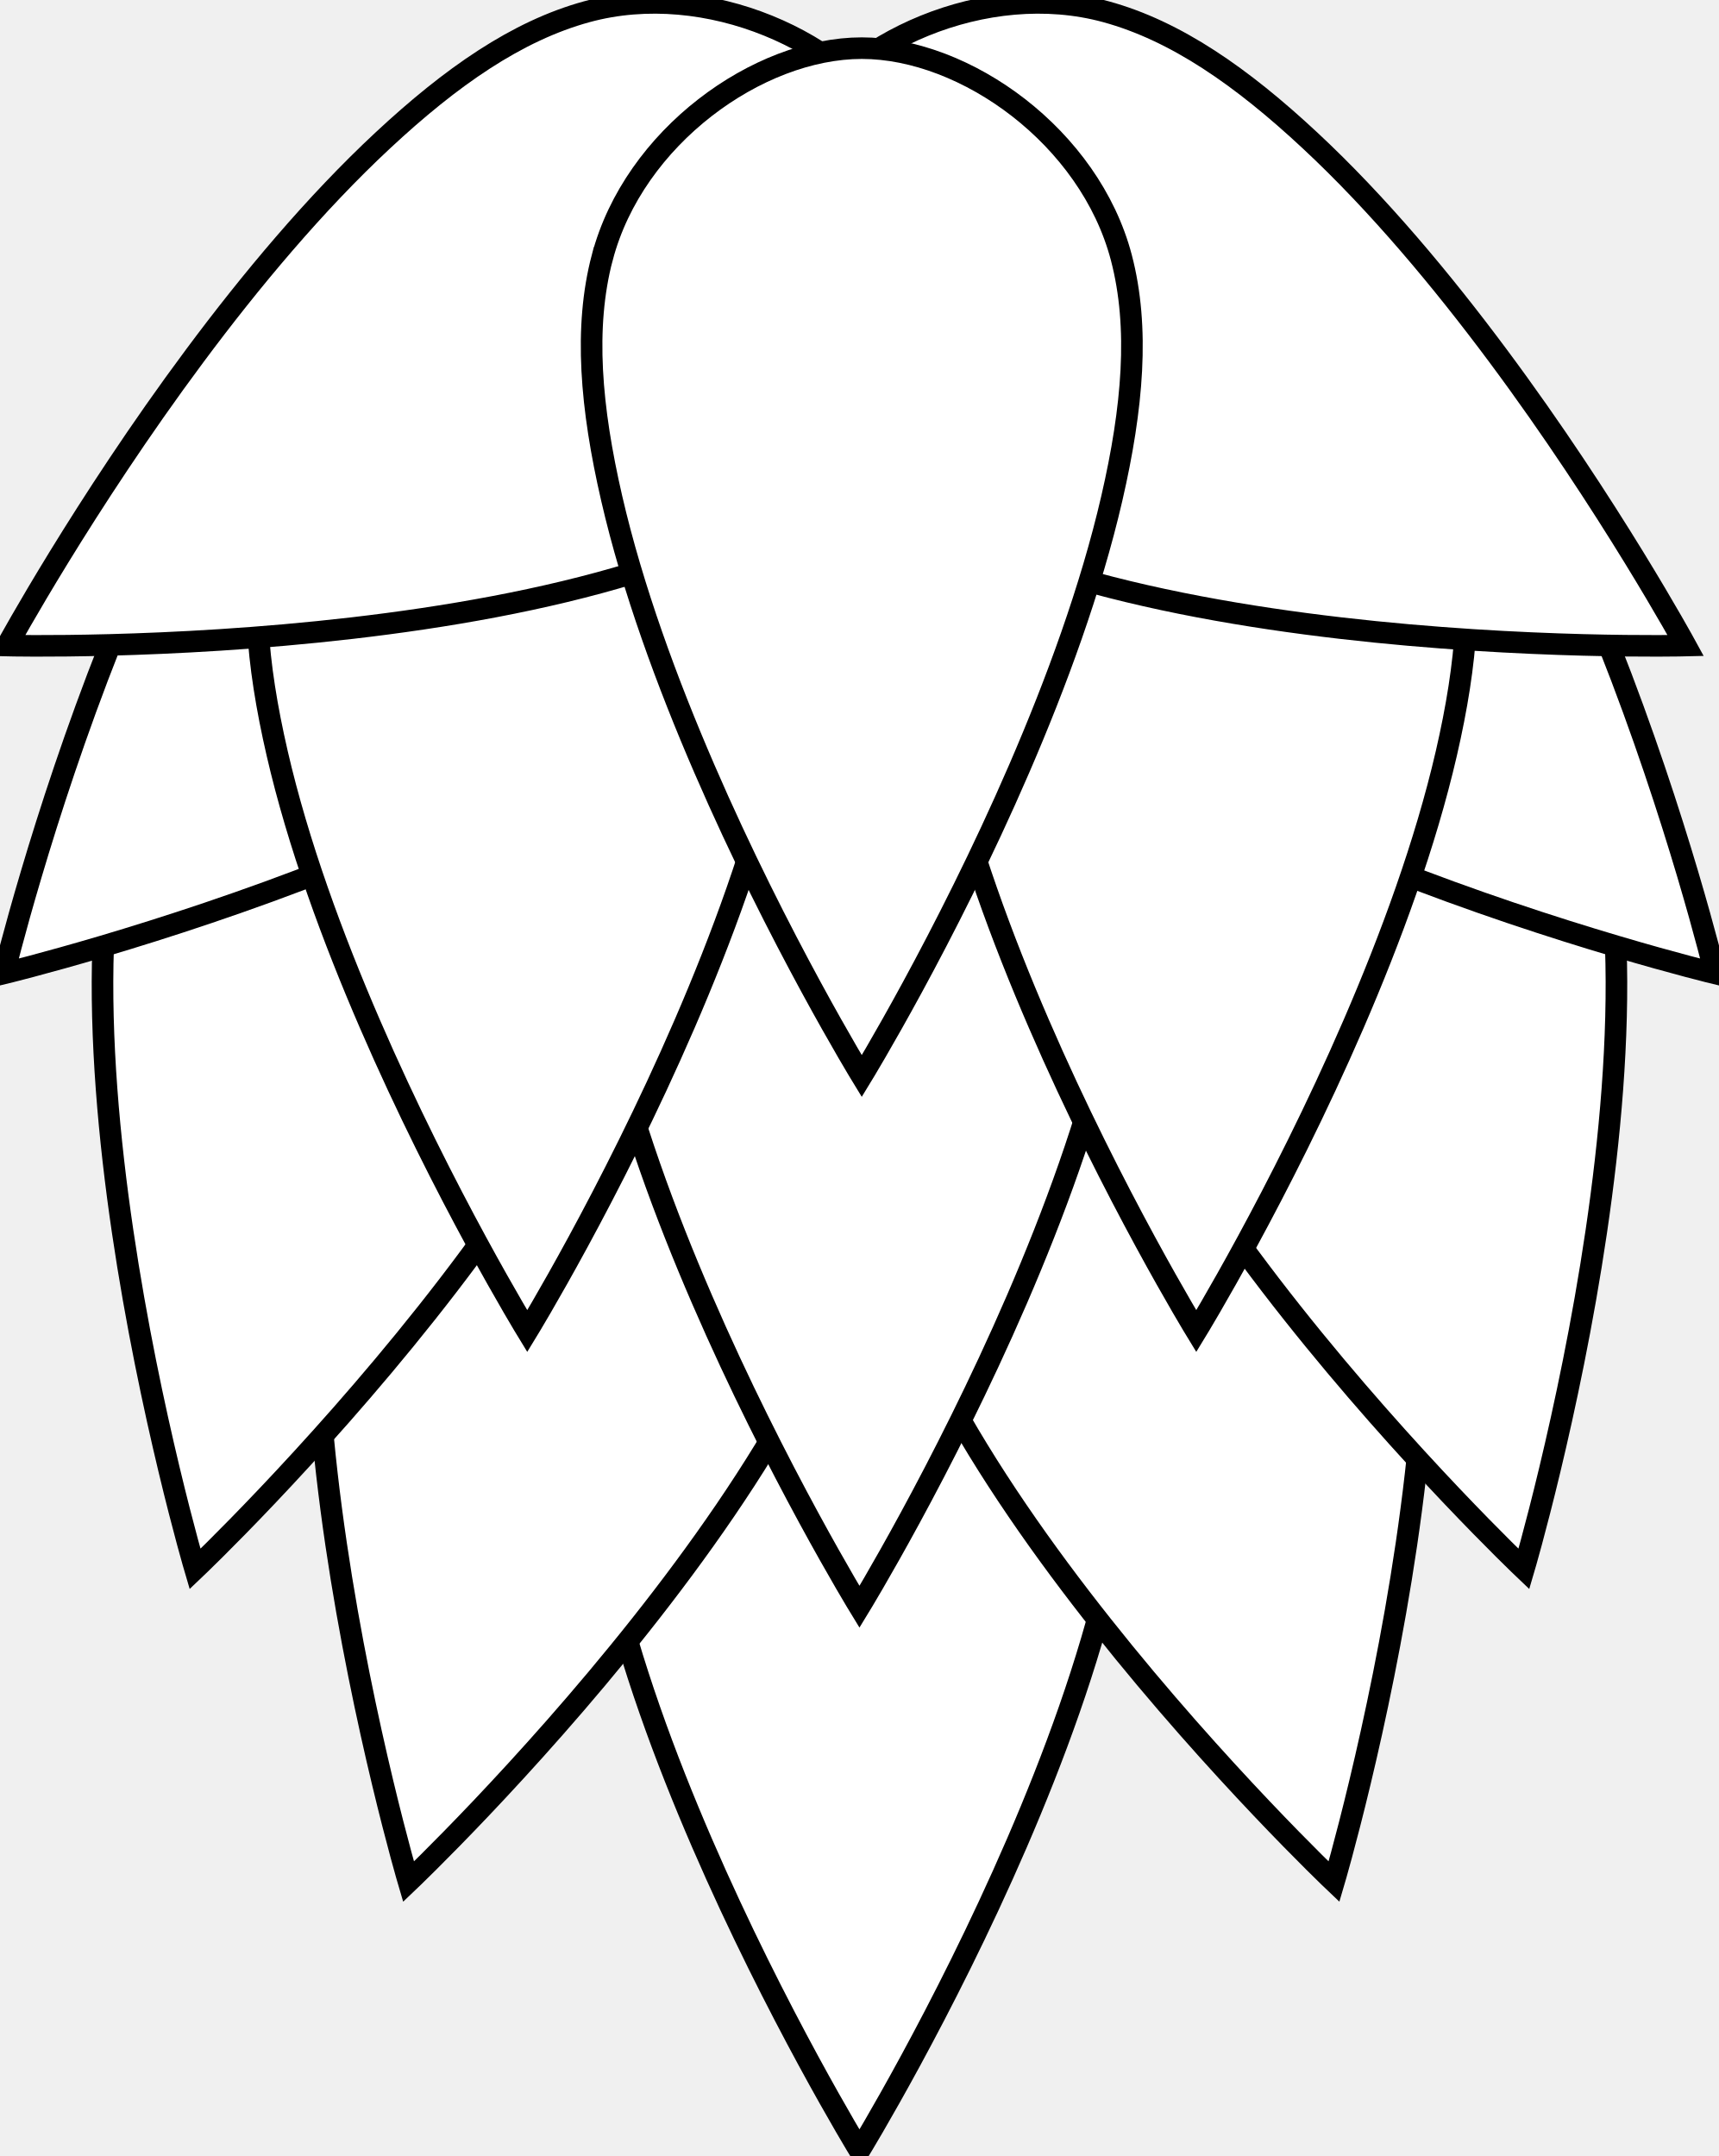
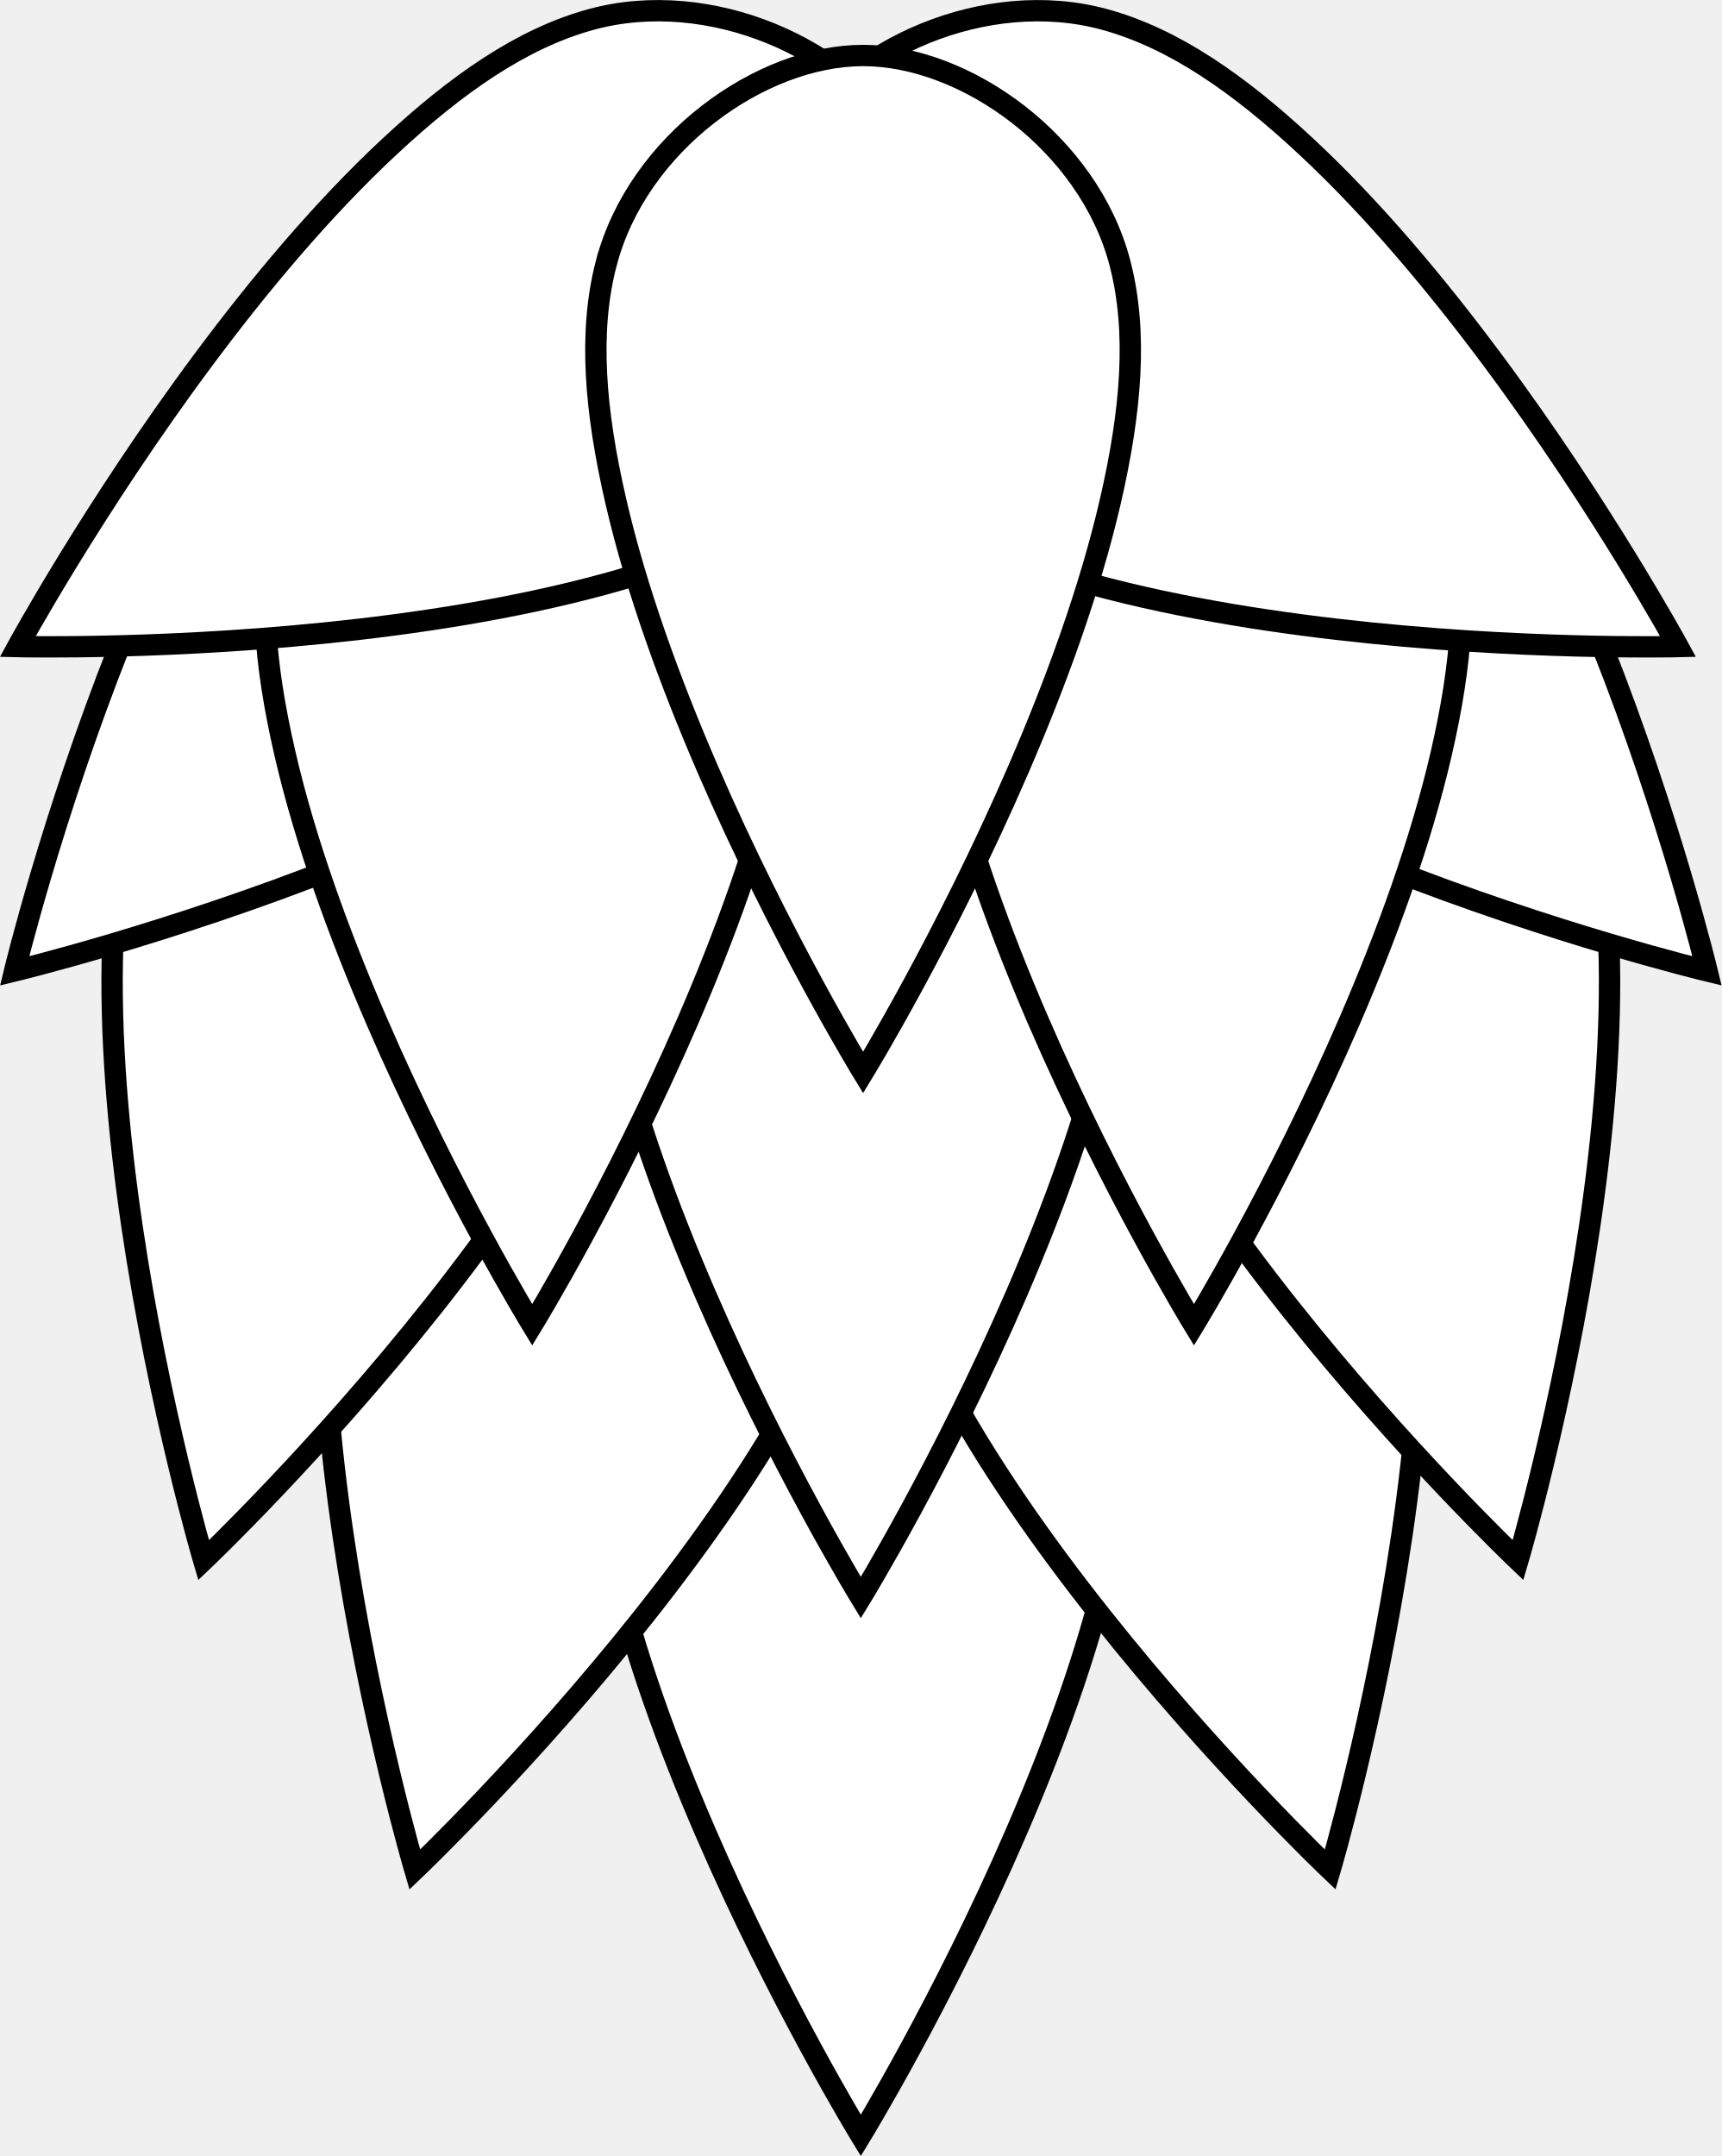
- <svg xmlns="http://www.w3.org/2000/svg" viewBox="0 0 79.716 100" version="1.1" id="svg8">
+ <svg xmlns="http://www.w3.org/2000/svg" viewBox="0 0 80.717 101.073" version="1.1" id="svg8" width="80.717" height="101.073">
  <defs id="defs2" />
-   <g id="layer1" transform="translate(-59.6035,-114.3356)">
-     <g id="g2184" transform="matrix(2.089614,0,0,2.088159,-119.9477,82.81783)" style="stroke-width:0.479;stroke:#ffffff;stroke-opacity:1;stroke-miterlimit:4;stroke-dasharray:none;fill:#008000;fill-opacity:1">
+   <g id="layer1" transform="translate(-59.10174,-113.9674)">
+     <g id="g2184" transform="matrix(2.089614,0,0,2.088159,-119.9477,82.81783)" style="fill:#008000;fill-opacity:1;stroke:#ffffff;stroke-width:0.479;stroke-miterlimit:4;stroke-dasharray:none;stroke-opacity:1">
      <g id="g2228" style="fill:#ffffff;fill-opacity:1;stroke:#000000;stroke-opacity:1">
        <path style="fill:#ffffff;fill-opacity:1;stroke:#000000;stroke-width:0.479;stroke-linecap:butt;stroke-linejoin:miter;stroke-miterlimit:4;stroke-dasharray:none;stroke-opacity:1" d="m 99.24,44.678 c -0.409,1.558 -0.253,3.337 0.21,5.347 0.463,2.01 1.235,4.107 2.057,6.008 0.822,1.902 1.695,3.608 2.363,4.84 0.668,1.231 1.13,1.987 1.13,1.987 0,0 0.462,-0.756 1.13,-1.987 0.668,-1.231 1.541,-2.938 2.363,-4.84 0.822,-1.902 1.593,-3.998 2.057,-6.008 0.463,-2.01 0.619,-3.789 0.211,-5.347 -0.351,-1.339 -1.216,-2.502 -2.28,-3.33 -1.065,-0.828 -2.329,-1.322 -3.48,-1.322 -1.151,0 -2.415,0.494 -3.48,1.322 -1.065,0.828 -1.929,1.991 -2.28,3.33 z" id="path878-0-9" />
        <path style="fill:#ffffff;fill-opacity:1;stroke:#000000;stroke-width:0.479;stroke-linecap:butt;stroke-linejoin:miter;stroke-miterlimit:4;stroke-dasharray:none;stroke-opacity:1" d="m 94.134,37.836 c -0.798,1.399 -1.108,3.158 -1.181,5.22 -0.073,2.062 0.13,4.286 0.432,6.336 0.302,2.05 0.704,3.924 1.03,5.286 0.326,1.362 0.577,2.212 0.577,2.212 0,0 0.642,-0.611 1.606,-1.627 0.964,-1.017 2.249,-2.439 3.535,-4.063 1.286,-1.624 2.574,-3.449 3.542,-5.271 0.968,-1.822 1.579,-3.5 1.587,-5.111 0.007,-1.384 -0.527,-2.731 -1.341,-3.807 -0.814,-1.076 -1.908,-1.88 -3.019,-2.177 -1.112,-0.298 -2.461,-0.148 -3.703,0.376 -1.243,0.525 -2.379,1.424 -3.065,2.626 z" id="path878-3" />
        <path style="fill:#ffffff;fill-opacity:1;stroke:#000000;stroke-width:0.479;stroke-linecap:butt;stroke-linejoin:miter;stroke-miterlimit:4;stroke-dasharray:none;stroke-opacity:1" d="m 105.262,40.818 c 0.009,1.611 0.619,3.289 1.587,5.111 0.968,1.822 2.255,3.647 3.542,5.271 1.286,1.624 2.572,3.047 3.535,4.063 0.964,1.017 1.606,1.627 1.606,1.627 0,0 0.251,-0.85 0.577,-2.212 0.326,-1.362 0.728,-3.237 1.03,-5.286 0.302,-2.05 0.504,-4.274 0.432,-6.336 -0.073,-2.062 -0.383,-3.82 -1.181,-5.22 -0.686,-1.202 -1.822,-2.102 -3.065,-2.626 -1.243,-0.525 -2.592,-0.674 -3.703,-0.376 -1.112,0.298 -2.205,1.102 -3.019,2.177 -0.814,1.076 -1.348,2.423 -1.341,3.807 z" id="path878-7-6" />
        <path style="fill:#ffffff;fill-opacity:1;stroke:#000000;stroke-width:0.479;stroke-linecap:butt;stroke-linejoin:miter;stroke-miterlimit:4;stroke-dasharray:none;stroke-opacity:1" d="m 99.24,32.604 c -0.409,1.558 -0.253,3.337 0.21,5.347 0.463,2.01 1.235,4.107 2.057,6.008 0.822,1.902 1.695,3.608 2.363,4.84 0.668,1.231 1.13,1.987 1.13,1.987 0,0 0.462,-0.756 1.13,-1.987 0.668,-1.231 1.541,-2.938 2.363,-4.84 0.822,-1.902 1.593,-3.998 2.057,-6.008 0.463,-2.01 0.619,-3.789 0.211,-5.347 -0.351,-1.339 -1.216,-2.502 -2.28,-3.33 -1.065,-0.828 -2.329,-1.322 -3.48,-1.322 -1.151,0 -2.415,0.494 -3.48,1.322 -1.065,0.828 -1.929,1.991 -2.28,3.33 z" id="path878-0" />
        <path style="fill:#ffffff;fill-opacity:1;stroke:#000000;stroke-width:0.479;stroke-linecap:butt;stroke-linejoin:miter;stroke-miterlimit:4;stroke-dasharray:none;stroke-opacity:1" d="m 120.604,30.89 c 0.798,1.399 1.108,3.158 1.181,5.22 0.073,2.062 -0.13,4.286 -0.432,6.336 -0.302,2.05 -0.704,3.924 -1.03,5.286 -0.326,1.362 -0.577,2.212 -0.577,2.212 0,0 -0.642,-0.611 -1.606,-1.627 -0.964,-1.017 -2.249,-2.439 -3.535,-4.063 -1.286,-1.624 -2.574,-3.449 -3.542,-5.271 -0.968,-1.822 -1.579,-3.5 -1.587,-5.111 -0.007,-1.384 0.527,-2.731 1.341,-3.807 0.814,-1.076 1.908,-1.88 3.019,-2.177 1.112,-0.298 2.461,-0.148 3.703,0.376 1.243,0.525 2.379,1.424 3.065,2.626 z" id="path878-9-9-0-8-3" />
        <path style="fill:#ffffff;fill-opacity:1;stroke:#000000;stroke-width:0.479;stroke-linecap:butt;stroke-linejoin:miter;stroke-miterlimit:4;stroke-dasharray:none;stroke-opacity:1" d="m 107.058,27.932 c 0.813,1.39 2.181,2.538 3.93,3.632 1.749,1.094 3.777,2.031 5.703,2.794 1.926,0.763 3.75,1.353 5.093,1.751 1.343,0.399 2.204,0.606 2.204,0.606 0,0 -0.208,-0.861 -0.606,-2.204 -0.399,-1.343 -0.988,-3.167 -1.751,-5.093 -0.763,-1.926 -1.7,-3.954 -2.794,-5.703 -1.094,-1.749 -2.242,-3.117 -3.632,-3.93 -1.195,-0.698 -2.629,-0.909 -3.967,-0.742 -1.338,0.167 -2.582,0.712 -3.395,1.526 -0.814,0.814 -1.359,2.057 -1.526,3.395 -0.167,1.338 0.044,2.772 0.742,3.967 z" id="path878-3-5-4-9" />
        <path style="fill:#ffffff;fill-opacity:1;stroke:#000000;stroke-width:0.479;stroke-linecap:butt;stroke-linejoin:miter;stroke-miterlimit:4;stroke-dasharray:none;stroke-opacity:1" d="m 100.524,33.872 c -0.009,1.611 -0.619,3.289 -1.587,5.111 -0.968,1.822 -2.255,3.647 -3.542,5.271 -1.286,1.624 -2.572,3.047 -3.535,4.063 -0.964,1.017 -1.606,1.627 -1.606,1.627 0,0 -0.251,-0.85 -0.577,-2.212 -0.326,-1.362 -0.728,-3.237 -1.03,-5.286 -0.302,-2.05 -0.504,-4.274 -0.432,-6.336 0.073,-2.062 0.383,-3.82 1.181,-5.22 0.686,-1.202 1.822,-2.102 3.065,-2.626 1.243,-0.525 2.592,-0.674 3.704,-0.376 1.112,0.298 2.205,1.102 3.019,2.177 0.814,1.076 1.348,2.423 1.341,3.807 z" id="path878-9-9-0-8-8" />
        <path style="fill:#ffffff;fill-opacity:1;stroke:#000000;stroke-width:0.479;stroke-linecap:butt;stroke-linejoin:miter;stroke-miterlimit:4;stroke-dasharray:none;stroke-opacity:1" d="m 94.796,19.785 c -1.391,0.813 -2.538,2.181 -3.632,3.93 -1.094,1.749 -2.031,3.777 -2.794,5.703 -0.763,1.926 -1.353,3.75 -1.751,5.093 -0.399,1.343 -0.606,2.204 -0.606,2.204 0,0 0.861,-0.208 2.204,-0.606 1.343,-0.399 3.167,-0.988 5.093,-1.751 1.926,-0.763 3.954,-1.7 5.703,-2.794 1.749,-1.094 3.117,-2.242 3.93,-3.632 0.698,-1.195 0.909,-2.629 0.742,-3.967 -0.167,-1.338 -0.712,-2.582 -1.526,-3.395 -0.814,-0.814 -2.057,-1.359 -3.395,-1.526 -1.338,-0.167 -2.772,0.044 -3.967,0.742 z" id="path878-3-5-4" />
        <path style="fill:#ffffff;fill-opacity:1;stroke:#000000;stroke-width:0.479;stroke-linecap:butt;stroke-linejoin:miter;stroke-miterlimit:4;stroke-dasharray:none;stroke-opacity:1" d="m 106.715,26.48 c -0.409,1.558 -0.253,3.337 0.21,5.347 0.463,2.01 1.235,4.107 2.057,6.008 0.822,1.902 1.695,3.608 2.363,4.84 0.668,1.231 1.13,1.987 1.13,1.987 0,0 0.462,-0.756 1.13,-1.987 0.668,-1.231 1.541,-2.938 2.363,-4.84 0.822,-1.902 1.593,-3.998 2.057,-6.008 0.463,-2.01 0.619,-3.789 0.211,-5.347 -0.351,-1.339 -1.216,-2.502 -2.28,-3.33 -1.065,-0.828 -2.329,-1.322 -3.48,-1.322 -1.151,0 -2.415,0.494 -3.48,1.322 -1.065,0.828 -1.929,1.991 -2.28,3.33 z" id="path878-4-4" />
        <path style="fill:#ffffff;fill-opacity:1;stroke:#000000;stroke-width:0.479;stroke-linecap:butt;stroke-linejoin:miter;stroke-miterlimit:4;stroke-dasharray:none;stroke-opacity:1" d="m 91.867,26.48 c -0.409,1.558 -0.253,3.337 0.21,5.347 0.463,2.01 1.235,4.107 2.057,6.008 0.822,1.902 1.695,3.608 2.363,4.84 0.668,1.231 1.13,1.987 1.13,1.987 0,0 0.462,-0.756 1.13,-1.987 0.668,-1.231 1.541,-2.938 2.363,-4.84 0.822,-1.902 1.593,-3.998 2.057,-6.008 0.463,-2.01 0.619,-3.789 0.211,-5.347 -0.351,-1.339 -1.216,-2.502 -2.28,-3.33 -1.065,-0.828 -2.329,-1.322 -3.48,-1.322 -1.151,0 -2.415,0.494 -3.48,1.322 -1.065,0.828 -1.929,1.991 -2.28,3.33 z" id="path878-4-1" />
        <path style="fill:#ffffff;fill-opacity:1;stroke:#000000;stroke-width:0.479;stroke-linecap:butt;stroke-linejoin:miter;stroke-miterlimit:4;stroke-dasharray:none;stroke-opacity:1" d="m 104.71,25.331 c 1.145,1.133 2.763,1.888 4.736,2.491 1.973,0.604 4.174,0.984 6.232,1.223 2.058,0.239 3.973,0.336 5.373,0.373 1.4,0.037 2.286,0.015 2.286,0.015 0,0 -0.424,-0.778 -1.156,-1.972 -0.733,-1.194 -1.774,-2.804 -3.01,-4.466 -1.236,-1.663 -2.666,-3.379 -4.175,-4.785 -1.509,-1.407 -2.972,-2.431 -4.526,-2.856 -1.335,-0.365 -2.775,-0.198 -4.024,0.31 -1.25,0.508 -2.309,1.356 -2.885,2.353 -0.575,0.997 -0.78,2.339 -0.595,3.675 0.185,1.336 0.76,2.666 1.744,3.64 z" id="path878-9-9-0-2" />
        <path style="fill:#ffffff;fill-opacity:1;stroke:#000000;stroke-width:0.479;stroke-linecap:butt;stroke-linejoin:miter;stroke-miterlimit:4;stroke-dasharray:none;stroke-opacity:1" d="m 104.71,25.331 c -1.145,1.133 -2.763,1.888 -4.736,2.491 -1.973,0.604 -4.174,0.984 -6.232,1.223 -2.058,0.239 -3.973,0.336 -5.373,0.373 -1.4,0.037 -2.286,0.015 -2.286,0.015 0,0 0.424,-0.778 1.156,-1.972 0.733,-1.194 1.774,-2.804 3.01,-4.466 1.236,-1.663 2.666,-3.379 4.175,-4.785 1.509,-1.407 2.972,-2.431 4.526,-2.856 1.335,-0.365 2.775,-0.198 4.024,0.31 1.25,0.508 2.309,1.356 2.885,2.353 0.575,0.997 0.78,2.339 0.595,3.675 -0.185,1.336 -0.76,2.666 -1.744,3.64 z" id="path878-9-9-0-2-2" />
        <path style="fill:#ffffff;fill-opacity:1;stroke:#000000;stroke-width:0.479;stroke-linecap:butt;stroke-linejoin:miter;stroke-miterlimit:4;stroke-dasharray:none;stroke-opacity:1" d="m 99.291,20.815 c -0.409,1.558 -0.253,3.337 0.21,5.347 0.463,2.01 1.235,4.107 2.057,6.008 0.822,1.902 1.695,3.608 2.363,4.84 0.668,1.231 1.13,1.987 1.13,1.987 0,0 0.462,-0.756 1.13,-1.987 0.668,-1.231 1.541,-2.938 2.363,-4.84 0.822,-1.902 1.593,-3.998 2.057,-6.008 0.463,-2.01 0.619,-3.789 0.211,-5.347 -0.351,-1.339 -1.216,-2.502 -2.28,-3.33 -1.065,-0.828 -2.329,-1.322 -3.48,-1.322 -1.151,0 -2.415,0.494 -3.48,1.322 -1.065,0.828 -1.929,1.991 -2.28,3.33 z" id="path878" />
      </g>
    </g>
  </g>
</svg>
